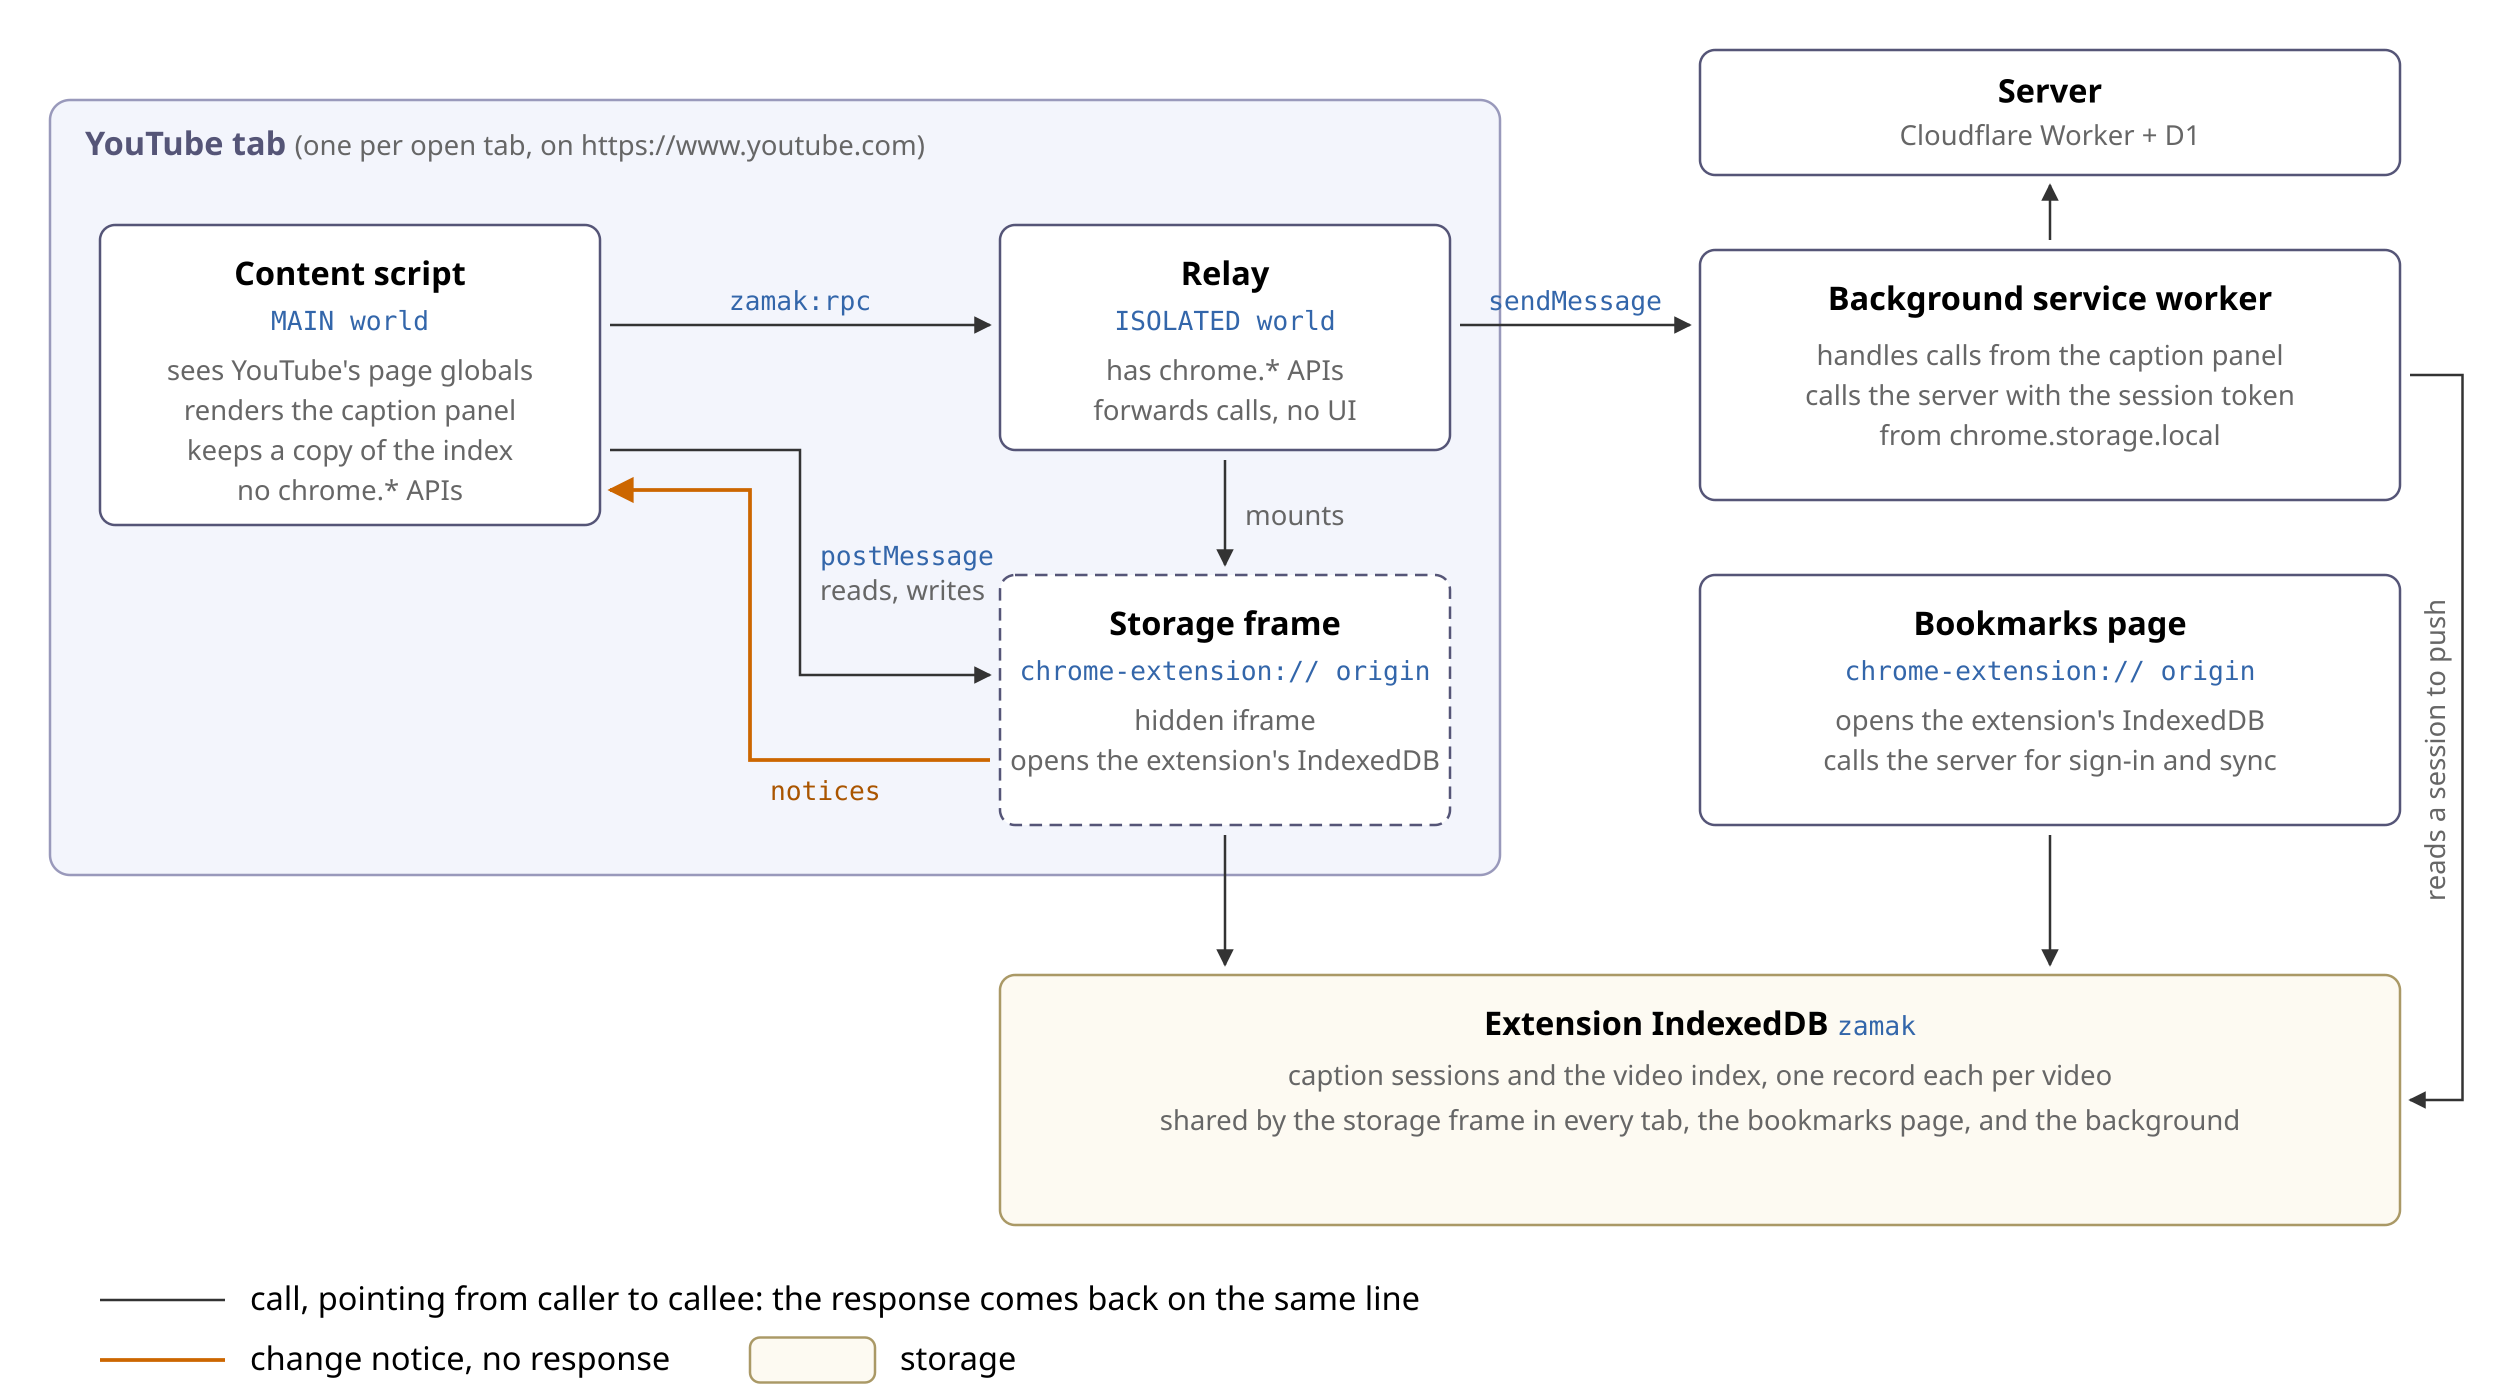
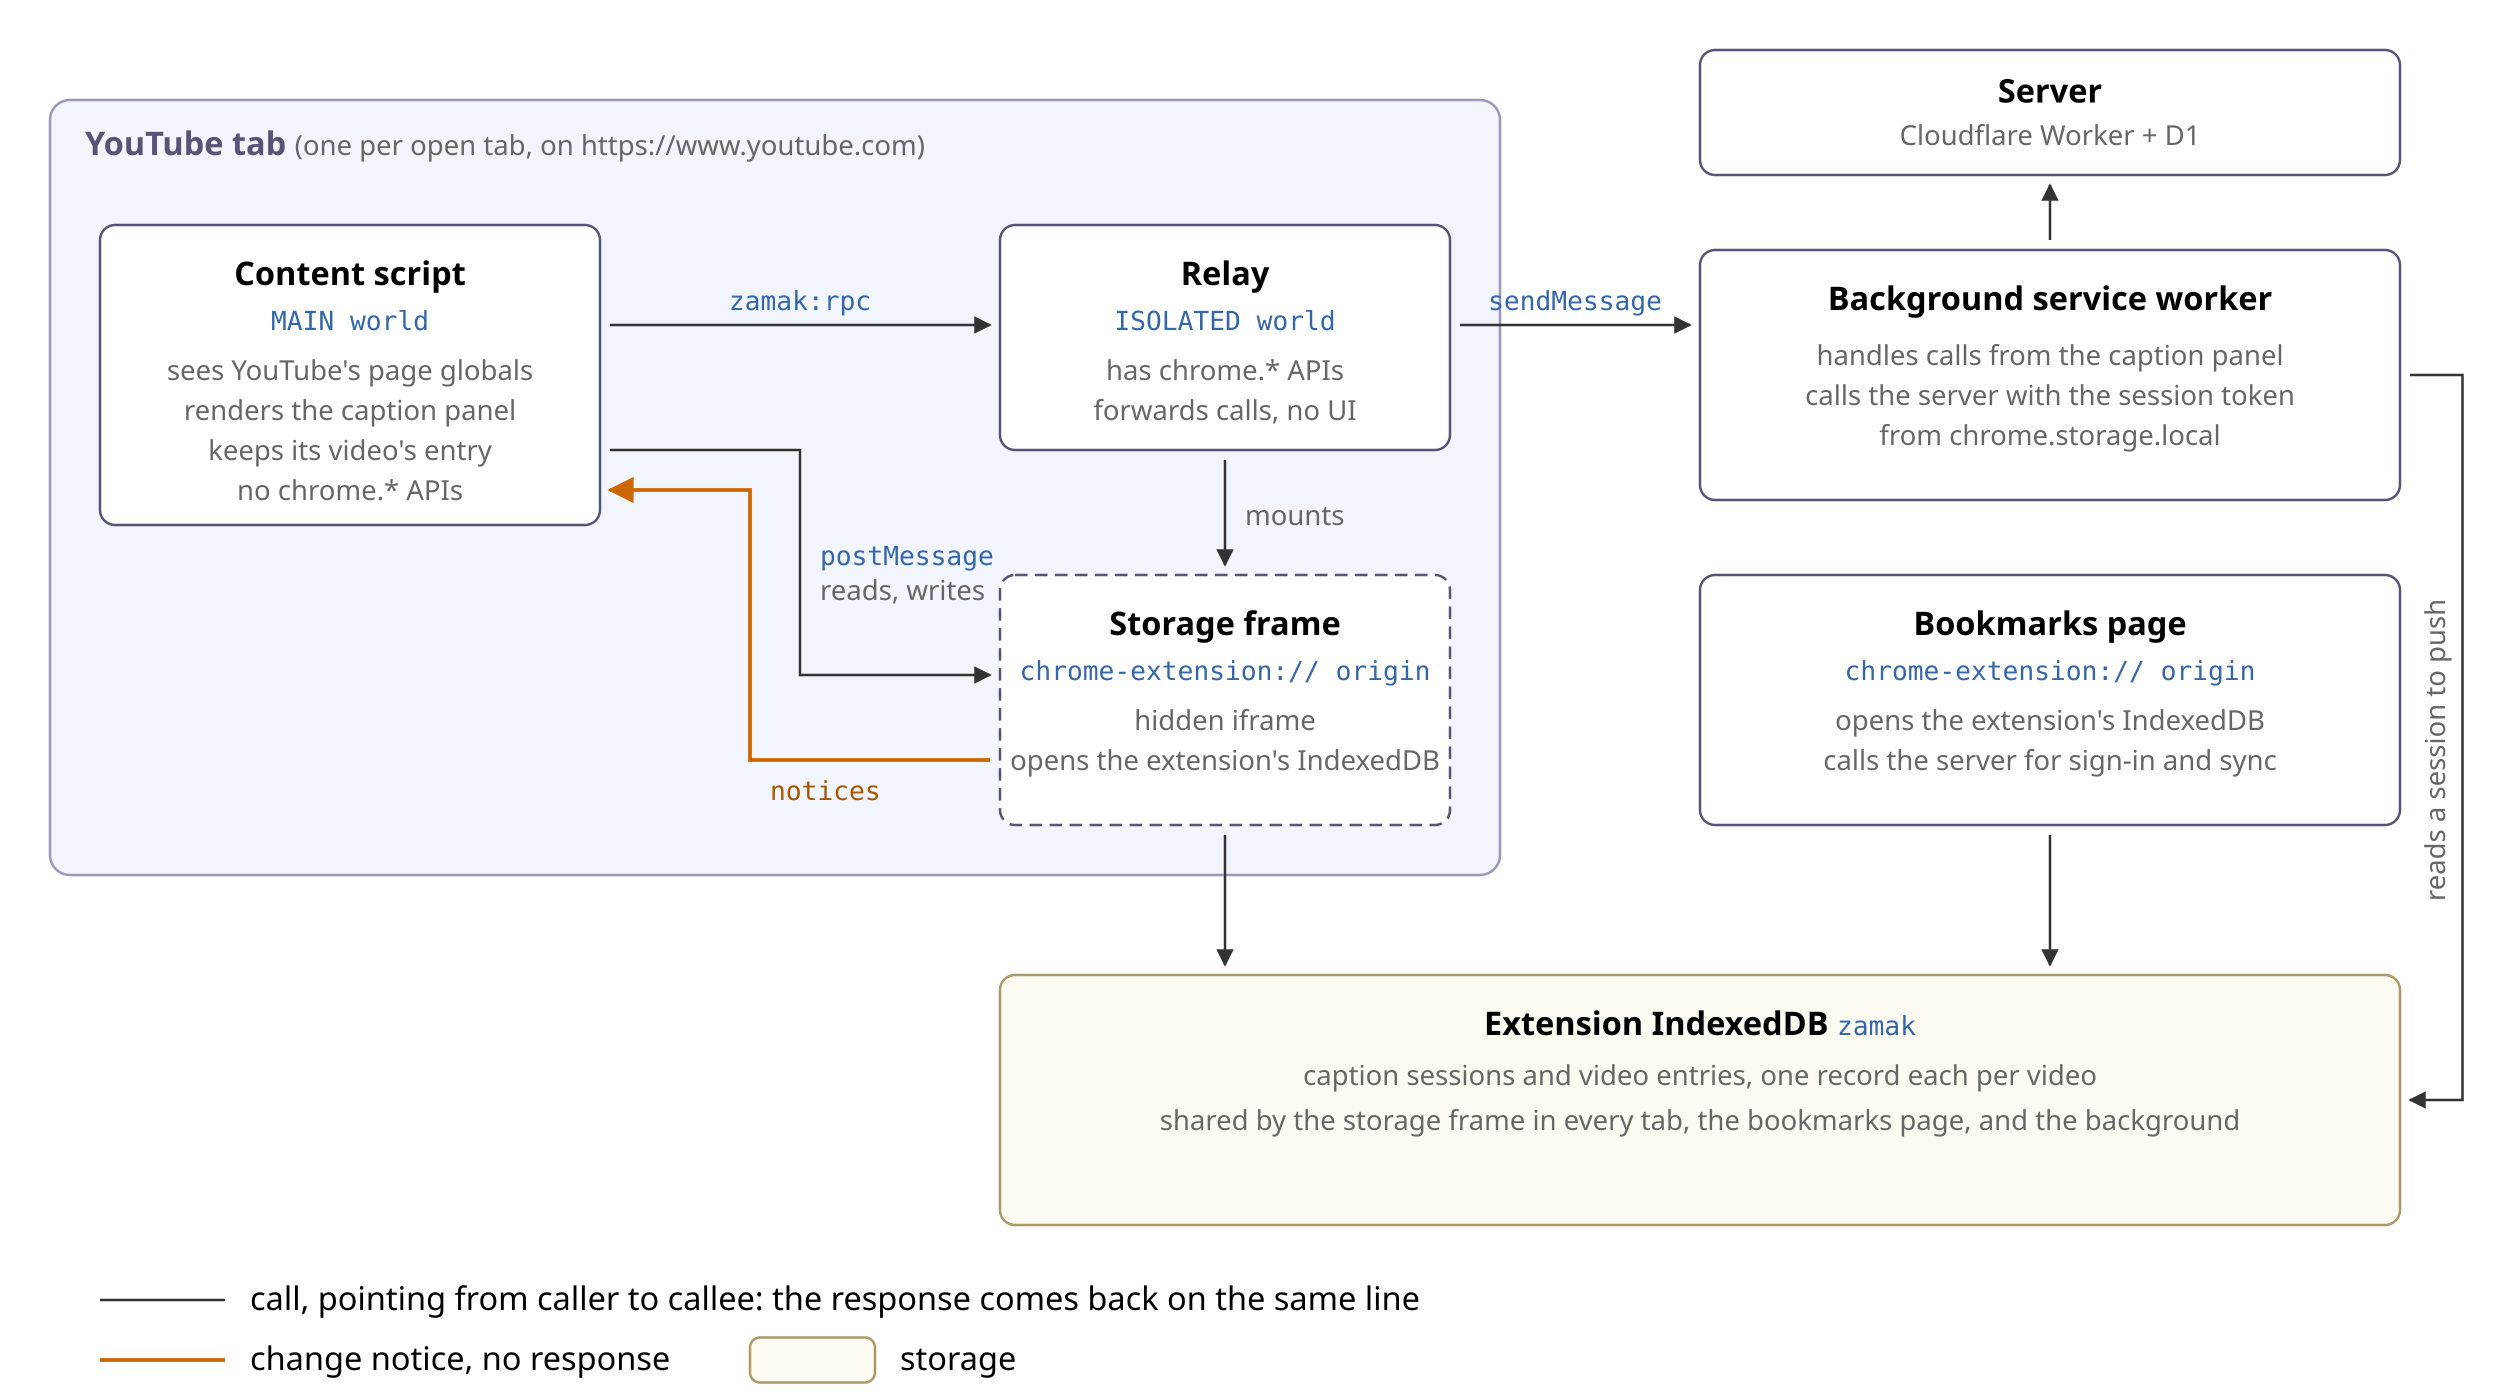
<svg xmlns="http://www.w3.org/2000/svg" width="1000" height="560" viewBox="0 0 1000 560" font-family="system-ui, sans-serif" font-size="13">
  <defs>
    <marker id="a" viewBox="0 0 10 10" refX="9" refY="5" markerWidth="7" markerHeight="7" orient="auto-start-reverse">
      <path d="M0,0 L10,5 L0,10 z" fill="#333" />
    </marker>
    <marker id="o" viewBox="0 0 10 10" refX="9" refY="5" markerWidth="7" markerHeight="7" orient="auto-start-reverse">
      <path d="M0,0 L10,5 L0,10 z" fill="#c60" />
    </marker>
    <style>
      .c { font-family: ui-monospace, SFMono-Regular, Menlo, Consolas, monospace; font-size: 10.5px; fill: #36a; }
      .oc { font-family: ui-monospace, SFMono-Regular, Menlo, Consolas, monospace; font-size: 10.5px; fill: #a50; }
      .t { font-weight: bold; }
      .s { fill: #666; font-size: 11px; }
      .box { fill: #fff; stroke: #557; }
      .ext { fill: #fff; stroke: #557; stroke-dasharray: 5 3; }
      .store { fill: #fdfaf2; stroke: #a96; }
      .line { stroke: #333; fill: none; }
      .bc { stroke: #c60; stroke-width: 1.5; fill: none; }
    </style>
  </defs>
  <rect width="1000" height="560" fill="#fff" />
  <rect x="20" y="40" width="580" height="310" rx="8" fill="#f3f5fc" stroke="#99b" />
  <text x="34" y="62" class="t" fill="#557">YouTube tab <tspan class="s" font-weight="normal">(one per open tab, on https://www.youtube.com)</tspan>
  </text>
  <rect x="40" y="90" width="200" height="120" rx="6" class="box" />
  <text x="140" y="114" text-anchor="middle" class="t">Content script</text>
  <text x="140" y="132" text-anchor="middle" class="c">MAIN world</text>
  <text x="140" y="152" text-anchor="middle" class="s">sees YouTube's page globals</text>
  <text x="140" y="168" text-anchor="middle" class="s">renders the caption panel</text>
-   <text x="140" y="184" text-anchor="middle" class="s">keeps a copy of the index</text>
+   <text x="140" y="184" text-anchor="middle" class="s">keeps its video's entry</text>
  <text x="140" y="200" text-anchor="middle" class="s">no chrome.* APIs</text>
  <rect x="400" y="90" width="180" height="90" rx="6" class="box" />
  <text x="490" y="114" text-anchor="middle" class="t">Relay</text>
  <text x="490" y="132" text-anchor="middle" class="c">ISOLATED world</text>
  <text x="490" y="152" text-anchor="middle" class="s">has chrome.* APIs</text>
  <text x="490" y="168" text-anchor="middle" class="s">forwards calls, no UI</text>
  <rect x="400" y="230" width="180" height="100" rx="6" class="ext" />
  <text x="490" y="254" text-anchor="middle" class="t">Storage frame</text>
  <text x="490" y="272" text-anchor="middle" class="c">chrome-extension:// origin</text>
  <text x="490" y="292" text-anchor="middle" class="s">hidden iframe</text>
  <text x="490" y="308" text-anchor="middle" class="s">opens the extension's IndexedDB</text>
  <line x1="244" y1="130" x2="396" y2="130" class="line" marker-end="url(#a)" />
  <text x="320" y="124" text-anchor="middle" class="c">zamak:rpc</text>
  <line x1="490" y1="184" x2="490" y2="226" class="line" marker-end="url(#a)" />
  <text x="498" y="210" class="s">mounts</text>
  <path d="M 244 180 L 320 180 L 320 270 L 396 270" class="line" marker-end="url(#a)" />
  <text x="328" y="226" class="c">postMessage</text>
  <text x="328" y="240" class="s">reads, writes</text>
  <path d="M 396 304 L 300 304 L 300 196 L 244 196" class="bc" marker-end="url(#o)" />
  <text x="308" y="320" class="oc">notices</text>
  <rect x="680" y="20" width="280" height="50" rx="6" class="box" />
  <text x="820" y="41" text-anchor="middle" class="t">Server</text>
  <text x="820" y="58" text-anchor="middle" class="s">Cloudflare Worker + D1</text>
  <rect x="680" y="100" width="280" height="100" rx="6" class="box" />
  <text x="820" y="124" text-anchor="middle" class="t">Background service worker</text>
  <text x="820" y="146" text-anchor="middle" class="s">handles calls from the caption panel</text>
  <text x="820" y="162" text-anchor="middle" class="s">calls the server with the session token</text>
  <text x="820" y="178" text-anchor="middle" class="s">from chrome.storage.local</text>
  <line x1="820" y1="96" x2="820" y2="74" class="line" marker-end="url(#a)" />
  <line x1="584" y1="130" x2="676" y2="130" class="line" marker-end="url(#a)" />
  <text x="630" y="124" text-anchor="middle" class="c">sendMessage</text>
  <rect x="680" y="230" width="280" height="100" rx="6" class="box" />
  <text x="820" y="254" text-anchor="middle" class="t">Bookmarks page</text>
  <text x="820" y="272" text-anchor="middle" class="c">chrome-extension:// origin</text>
  <text x="820" y="292" text-anchor="middle" class="s">opens the extension's IndexedDB</text>
  <text x="820" y="308" text-anchor="middle" class="s">calls the server for sign-in and sync</text>
  <rect x="400" y="390" width="560" height="100" rx="6" class="store" />
  <text x="680" y="414" text-anchor="middle" class="t">Extension IndexedDB <tspan class="c" font-weight="normal">zamak</tspan>
  </text>
-   <text x="680" y="434" text-anchor="middle" class="s">caption sessions and the video index, one record each per video</text>
+   <text x="680" y="434" text-anchor="middle" class="s">caption sessions and video entries, one record each per video</text>
  <text x="680" y="452" text-anchor="middle" class="s">shared by the storage frame in every tab, the bookmarks page, and the background</text>
  <line x1="490" y1="334" x2="490" y2="386" class="line" marker-end="url(#a)" />
  <line x1="820" y1="334" x2="820" y2="386" class="line" marker-end="url(#a)" />
  <path d="M 964 150 L 985 150 L 985 440 L 964 440" class="line" marker-end="url(#a)" />
  <text x="978" y="300" text-anchor="middle" class="s" transform="rotate(-90 978 300)">reads a session to push</text>
  <line x1="40" y1="520" x2="90" y2="520" class="line" />
  <text x="100" y="524">call, pointing from caller to callee: the response comes back on the same line</text>
  <line x1="40" y1="544" x2="90" y2="544" class="bc" />
  <text x="100" y="548">change notice, no response</text>
  <rect x="300" y="535" width="50" height="18" rx="4" fill="#fdfaf2" stroke="#a96" />
  <text x="360" y="548">storage</text>
</svg>
